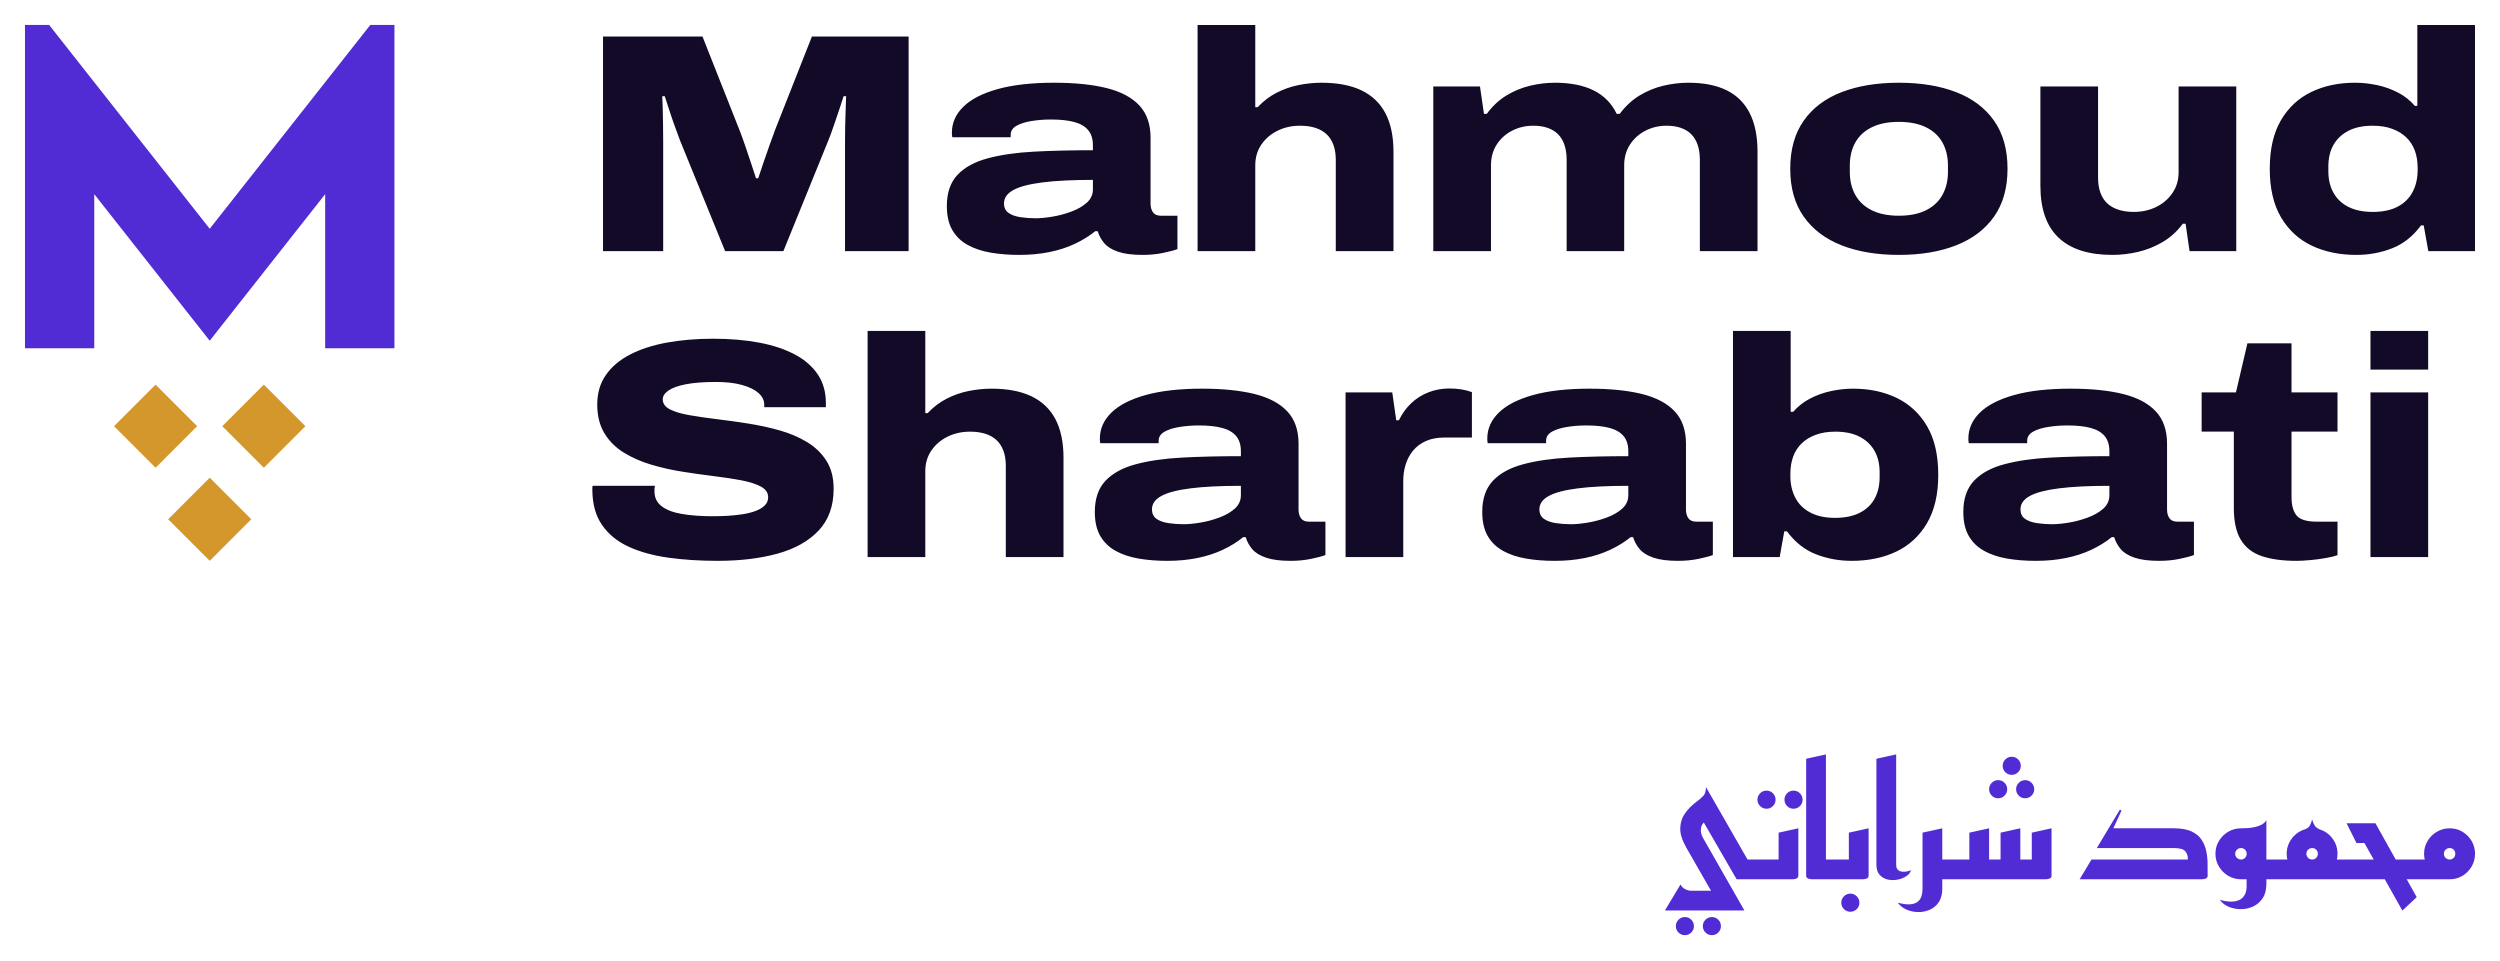
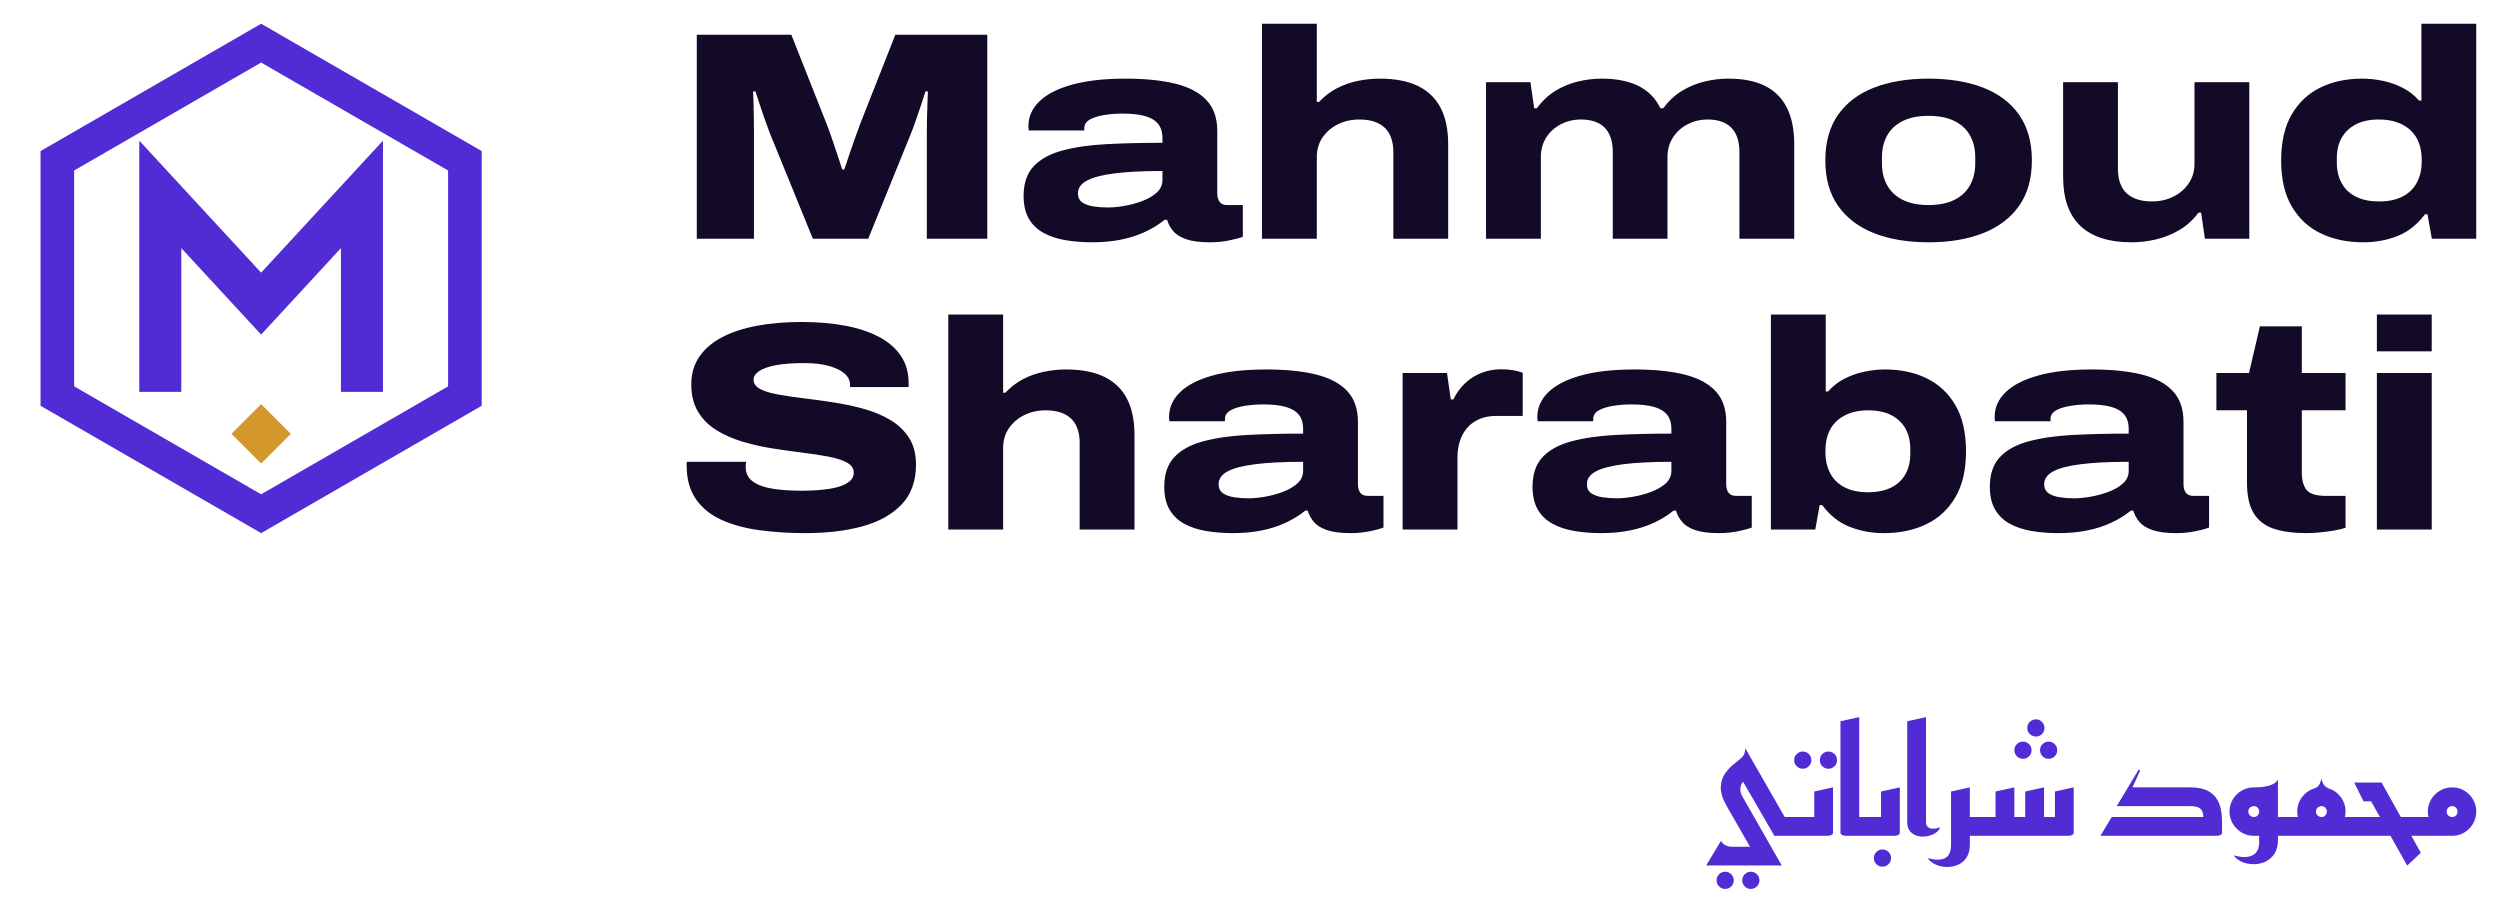
- <svg xmlns="http://www.w3.org/2000/svg" viewBox="-8.00 -80.45 800.80 307.55" role="img">
-   <g transform="translate(0.00 -61.36) scale(0.9246)">
-     <polygon points="0.00,100.00 0.00,-12.00 8.37,-12.00 64.00,58.61 119.63,-12.00 128.00,-12.00 128.00,100.00 104.00,100.00 104.00,46.62 64.00,97.39 24.00,46.62 24.00,100.00" fill="#512bd4" />
-     <polygon points="45.25,112.60 59.65,127.00 45.25,141.40 30.85,127.00" fill="#d4972c" />
-     <polygon points="82.75,112.60 97.15,127.00 82.75,141.40 68.35,127.00" fill="#d4972c" />
-     <polygon points="64.00,144.85 78.40,159.25 64.00,173.65 49.60,159.25" fill="#d4972c" />
+ <svg xmlns="http://www.w3.org/2000/svg" viewBox="-8.00 -80.45 842.44 307.55" role="img">
+   <g transform="translate(-10.62 -77.24) scale(1.4158)">
+     <polygon points="64.00,8.00 112.50,36.00 112.50,92.00 64.00,120.00 15.50,92.00 15.50,36.00" fill="none" stroke="#512bd4" stroke-width="8" stroke-linejoin="miter" />
+     <polyline points="40,86 40,44 64,70 88,44 88,86" fill="none" stroke="#512bd4" stroke-width="10" stroke-linecap="square" stroke-linejoin="miter" />
+     <rect x="59" y="96" width="10" height="10" transform="rotate(45 64 101)" fill="#d4972c" />
  </g>
-   <path transform="translate(176.71 0)" d="M8.45 0V-68.75H40.31L52.1 -38.94Q52.85 -37.07 53.81 -34.28Q54.77 -31.48 55.75 -28.55Q56.73 -25.61 57.46 -23.34H58.16Q58.84 -25.42 59.79 -28.21Q60.75 -30.99 61.76 -33.86Q62.77 -36.73 63.57 -38.85L75.36 -68.75H106.34V0H85.97V-35.48Q85.97 -37.61 86.02 -40.2Q86.07 -42.79 86.17 -45.3Q86.27 -47.82 86.32 -49.64H85.52Q84.91 -47.71 84.03 -45.09Q83.15 -42.47 82.27 -39.91Q81.38 -37.35 80.63 -35.48L66.22 0H47.57L33.11 -35.48Q32.1 -38.13 31.15 -40.82Q30.19 -43.52 29.46 -45.85Q28.72 -48.18 28.22 -49.64H27.42Q27.52 -48.22 27.57 -45.89Q27.62 -43.56 27.67 -40.87Q27.72 -38.18 27.72 -35.48V0ZM141.8 1.2Q136.88 1.2 132.64 0.48Q128.4 -0.25 125.24 -2Q122.08 -3.75 120.33 -6.77Q118.58 -9.8 118.58 -14.46Q118.58 -20.81 121.99 -24.44Q125.41 -28.06 131.7 -29.74Q138 -31.43 146.55 -31.88Q155.1 -32.33 165.37 -32.33V-33.94Q165.37 -36.96 163.85 -38.77Q162.34 -40.58 159.38 -41.37Q156.42 -42.17 151.96 -42.17Q148.76 -42.17 145.8 -41.7Q142.83 -41.24 140.93 -40.18Q139.03 -39.11 139.03 -37.26V-36.49H120.34Q120.24 -36.89 120.22 -37.21Q120.2 -37.53 120.2 -37.97Q120.2 -42.67 123.89 -46.28Q127.59 -49.89 134.89 -51.92Q142.19 -53.95 152.95 -53.95Q162.9 -53.95 169.8 -52.23Q176.69 -50.5 180.26 -46.65Q183.84 -42.81 183.84 -36.32V-15.25Q183.84 -13.51 184.62 -12.43Q185.4 -11.35 187.13 -11.35H192.45V-0.66Q191.01 -0.1 187.93 0.55Q184.85 1.2 181.32 1.2Q176.38 1.2 173.41 0.18Q170.44 -0.84 168.99 -2.57Q167.53 -4.31 166.91 -6.39H166.11Q163.26 -4.07 159.55 -2.33Q155.84 -0.59 151.4 0.3Q146.96 1.2 141.8 1.2ZM146.99 -10.53Q149.27 -10.53 152.35 -11.04Q155.43 -11.55 158.43 -12.66Q161.43 -13.76 163.4 -15.51Q165.37 -17.27 165.37 -19.8V-22.83Q155.53 -22.83 149.21 -22.02Q142.89 -21.22 139.89 -19.58Q136.89 -17.95 136.89 -15.3Q136.89 -13.26 138.36 -12.24Q139.84 -11.22 142.19 -10.88Q144.53 -10.53 146.99 -10.53ZM198.9 0V-72.45H217.38V-46.11H218.13Q220.88 -49.03 224.21 -50.74Q227.55 -52.45 231.24 -53.2Q234.93 -53.95 238.59 -53.95Q246.26 -53.95 251.37 -51.52Q256.48 -49.08 259.07 -44.17Q261.65 -39.25 261.65 -31.84V0H243.17V-29.28Q243.17 -31.97 242.41 -34.05Q241.65 -36.13 240.2 -37.47Q238.75 -38.82 236.63 -39.5Q234.5 -40.18 231.72 -40.18Q227.76 -40.18 224.5 -38.57Q221.25 -36.96 219.31 -34.11Q217.38 -31.27 217.38 -27.51V0ZM274.4 0V-52.75H289.36L290.63 -43.97H291.53Q294.22 -47.65 297.77 -49.83Q301.31 -52 305.36 -52.98Q309.41 -53.95 313.38 -53.95Q320.83 -53.95 325.79 -51.48Q330.74 -49 333.16 -43.97H334.11Q336.85 -47.65 340.42 -49.83Q343.99 -52 348.04 -52.98Q352.09 -53.95 356.1 -53.95Q363.48 -53.95 368.39 -51.52Q373.3 -49.08 375.78 -44.17Q378.26 -39.25 378.26 -31.84V0H359.79V-29.28Q359.79 -31.97 359.08 -34.05Q358.37 -36.13 357.02 -37.47Q355.67 -38.82 353.67 -39.5Q351.67 -40.18 349.14 -40.18Q345.43 -40.18 342.33 -38.57Q339.22 -36.96 337.39 -34.11Q335.55 -31.27 335.55 -27.51V0H317.12V-29.28Q317.12 -31.97 316.41 -34.05Q315.7 -36.13 314.35 -37.47Q313 -38.82 311 -39.5Q309 -40.18 306.42 -40.18Q302.71 -40.18 299.61 -38.57Q296.51 -36.96 294.69 -34.11Q292.88 -31.27 292.88 -27.51V0ZM423.54 1.2Q413 1.2 405.18 -1.87Q397.36 -4.95 393.05 -11.07Q388.74 -17.19 388.74 -26.4Q388.74 -35.65 393.05 -41.78Q397.36 -47.91 405.18 -50.93Q413 -53.95 423.54 -53.95Q434.07 -53.95 441.89 -50.93Q449.71 -47.91 454.03 -41.78Q458.34 -35.65 458.34 -26.4Q458.34 -17.19 454.03 -11.07Q449.71 -4.95 441.89 -1.87Q434.07 1.2 423.54 1.2ZM423.54 -11.35Q428.76 -11.35 432.27 -13.12Q435.77 -14.88 437.51 -18.05Q439.26 -21.22 439.26 -25.4V-27.4Q439.26 -31.62 437.51 -34.77Q435.77 -37.92 432.27 -39.66Q428.76 -41.41 423.54 -41.41Q418.32 -41.41 414.81 -39.66Q411.31 -37.92 409.56 -34.77Q407.82 -31.62 407.82 -27.4V-25.4Q407.82 -21.22 409.56 -18.05Q411.31 -14.88 414.81 -13.12Q418.32 -11.35 423.54 -11.35ZM491.93 1.2Q480.49 1.2 474.68 -4.33Q468.87 -9.85 468.87 -20.92V-52.75H487.34V-23.48Q487.34 -20.78 488.1 -18.71Q488.86 -16.63 490.31 -15.28Q491.76 -13.94 493.91 -13.26Q496.06 -12.57 498.79 -12.57Q502.76 -12.57 506.01 -14.18Q509.26 -15.79 511.2 -18.67Q513.14 -21.54 513.14 -25.24V-52.75H531.61V0H516.65L515.38 -8.78H514.48Q511.73 -5.1 508.04 -2.93Q504.34 -0.75 500.22 0.22Q496.09 1.2 491.93 1.2ZM570.05 1.2Q562.01 1.2 555.77 -1.77Q549.53 -4.75 545.93 -10.87Q542.34 -16.99 542.34 -26.35Q542.34 -35.81 545.91 -41.91Q549.48 -48.01 555.63 -50.98Q561.78 -53.95 569.63 -53.95Q573.13 -53.95 576.71 -53.19Q580.29 -52.43 583.45 -50.78Q586.6 -49.14 588.8 -46.54H589.61V-72.45H608.08V0H593.13L591.65 -8.25H590.8Q586.88 -2.99 581.5 -0.9Q576.12 1.2 570.05 1.2ZM575.39 -12.57Q580.16 -12.57 583.34 -14.27Q586.53 -15.96 588.12 -19Q589.71 -22.04 589.71 -26.01V-26.7Q589.71 -29.74 588.81 -32.2Q587.9 -34.67 586.08 -36.43Q584.26 -38.19 581.57 -39.18Q578.88 -40.18 575.3 -40.18Q570.63 -40.18 567.47 -38.52Q564.31 -36.85 562.71 -33.96Q561.11 -31.08 561.11 -27.21V-25.55Q561.11 -21.68 562.73 -18.74Q564.35 -15.8 567.51 -14.19Q570.67 -12.57 575.39 -12.57ZM45.16 99.2Q36.76 99.2 29.47 98.2Q22.18 97.19 16.7 94.69Q11.22 92.18 8.13 87.7Q5.03 83.22 5.03 76.32Q5.03 76.12 5.03 75.79Q5.03 75.47 5.13 75.16H25.08Q24.98 75.56 24.95 76Q24.93 76.44 24.93 76.92Q24.93 79.97 27.25 81.73Q29.57 83.49 33.81 84.2Q38.05 84.91 43.66 84.91Q46.02 84.91 48.48 84.77Q50.94 84.62 53.23 84.26Q55.52 83.9 57.35 83.21Q59.17 82.53 60.26 81.45Q61.35 80.37 61.35 78.85Q61.35 76.68 59.05 75.43Q56.75 74.18 52.84 73.42Q48.92 72.67 44.05 72.08Q39.19 71.48 33.98 70.66Q28.76 69.84 23.9 68.39Q19.03 66.94 15.11 64.53Q11.2 62.12 8.9 58.34Q6.6 54.55 6.6 49.09Q6.6 43.63 9.37 39.66Q12.13 35.69 17.12 33.11Q22.11 30.54 28.9 29.29Q35.7 28.05 43.71 28.05Q51.87 28.05 58.52 29.31Q65.16 30.57 69.93 33.12Q74.7 35.67 77.27 39.53Q79.83 43.4 79.83 48.61V49.99H60.09V49.18Q60.09 47.09 58.29 45.47Q56.48 43.85 53.04 42.88Q49.59 41.9 44.66 41.9Q38.77 41.9 34.97 42.64Q31.18 43.38 29.38 44.66Q27.58 45.93 27.58 47.45Q27.58 49.48 29.87 50.67Q32.17 51.85 36.09 52.53Q40 53.22 44.87 53.81Q49.73 54.4 54.95 55.22Q60.16 56.04 65.02 57.41Q69.89 58.79 73.81 61.16Q77.73 63.54 80.02 67.17Q82.32 70.8 82.32 76.11Q82.32 84.38 77.53 89.48Q72.74 94.57 64.35 96.89Q55.96 99.2 45.16 99.2ZM93.2 98V25.55H111.68V51.89H112.43Q115.18 48.97 118.51 47.26Q121.85 45.55 125.54 44.8Q129.23 44.05 132.89 44.05Q140.56 44.05 145.67 46.48Q150.78 48.92 153.37 53.83Q155.95 58.75 155.95 66.16V98H137.47V68.72Q137.47 66.03 136.71 63.95Q135.95 61.87 134.5 60.53Q133.05 59.18 130.93 58.5Q128.8 57.82 126.02 57.82Q122.06 57.82 118.8 59.43Q115.55 61.04 113.61 63.89Q111.68 66.73 111.68 70.49V98ZM189.2 99.2Q184.28 99.2 180.04 98.48Q175.8 97.75 172.64 96Q169.48 94.25 167.73 91.23Q165.98 88.2 165.98 83.54Q165.98 77.19 169.39 73.56Q172.81 69.94 179.1 68.26Q185.4 66.57 193.95 66.12Q202.5 65.67 212.77 65.67V64.06Q212.77 61.04 211.25 59.23Q209.74 57.42 206.78 56.63Q203.82 55.83 199.36 55.83Q196.16 55.83 193.2 56.3Q190.23 56.76 188.33 57.82Q186.43 58.89 186.43 60.74V61.51H167.74Q167.64 61.11 167.62 60.79Q167.6 60.47 167.6 60.03Q167.6 55.33 171.29 51.72Q174.99 48.11 182.29 46.08Q189.59 44.05 200.35 44.05Q210.3 44.05 217.2 45.77Q224.09 47.5 227.66 51.35Q231.24 55.19 231.24 61.68V82.75Q231.24 84.49 232.02 85.57Q232.8 86.65 234.53 86.65H239.85V97.34Q238.41 97.9 235.33 98.55Q232.25 99.2 228.72 99.2Q223.78 99.2 220.81 98.18Q217.84 97.16 216.39 95.43Q214.93 93.69 214.31 91.61H213.51Q210.66 93.93 206.95 95.67Q203.24 97.41 198.8 98.3Q194.36 99.2 189.2 99.2ZM194.39 87.47Q196.67 87.47 199.75 86.96Q202.83 86.45 205.83 85.34Q208.83 84.24 210.8 82.49Q212.77 80.73 212.77 78.2V75.17Q202.93 75.17 196.61 75.98Q190.29 76.78 187.29 78.42Q184.29 80.05 184.29 82.7Q184.29 84.74 185.76 85.76Q187.24 86.78 189.59 87.12Q191.93 87.47 194.39 87.47ZM246.3 98V45.25H261.26L262.53 54.17H263.39Q264.92 50.98 267.35 48.69Q269.77 46.4 272.9 45.2Q276.02 43.99 279.53 43.99Q281.55 43.99 283.35 44.27Q285.16 44.55 286.77 45.15V59.7H278.03Q274.51 59.7 272.01 60.83Q269.5 61.97 267.91 63.91Q266.32 65.86 265.55 68.34Q264.78 70.82 264.78 73.61V98ZM313.3 99.2Q308.38 99.2 304.14 98.48Q299.9 97.75 296.74 96Q293.58 94.25 291.83 91.23Q290.08 88.2 290.08 83.54Q290.08 77.19 293.49 73.56Q296.91 69.94 303.2 68.26Q309.5 66.57 318.05 66.12Q326.6 65.67 336.87 65.67V64.06Q336.87 61.04 335.35 59.23Q333.84 57.42 330.88 56.63Q327.92 55.83 323.46 55.83Q320.26 55.83 317.3 56.3Q314.33 56.76 312.43 57.82Q310.53 58.89 310.53 60.74V61.51H291.84Q291.74 61.11 291.72 60.79Q291.7 60.47 291.7 60.03Q291.7 55.33 295.39 51.72Q299.09 48.11 306.39 46.08Q313.69 44.05 324.45 44.05Q334.4 44.05 341.3 45.77Q348.19 47.5 351.76 51.35Q355.34 55.19 355.34 61.68V82.75Q355.34 84.49 356.12 85.57Q356.9 86.65 358.63 86.65H363.95V97.34Q362.51 97.9 359.43 98.55Q356.35 99.2 352.82 99.2Q347.88 99.2 344.91 98.18Q341.94 97.16 340.49 95.43Q339.03 93.69 338.41 91.61H337.61Q334.76 93.93 331.05 95.67Q327.34 97.41 322.9 98.3Q318.46 99.2 313.3 99.2ZM318.49 87.47Q320.77 87.47 323.85 86.96Q326.93 86.45 329.93 85.34Q332.93 84.24 334.9 82.49Q336.87 80.73 336.87 78.2V75.17Q327.03 75.17 320.71 75.98Q314.39 76.78 311.39 78.42Q308.39 80.05 308.39 82.7Q308.39 84.74 309.86 85.76Q311.34 86.78 313.69 87.12Q316.03 87.47 318.49 87.47ZM408.44 99.2Q402.37 99.2 396.99 97.1Q391.6 95.01 387.69 89.75H386.83L385.36 98H370.4V25.55H388.88V51.46H389.68Q391.94 48.86 395.09 47.22Q398.25 45.57 401.83 44.81Q405.41 44.05 408.85 44.05Q416.71 44.05 422.86 47.02Q429 49.99 432.58 56.09Q436.15 62.19 436.15 71.65Q436.15 81.01 432.55 87.13Q428.96 93.25 422.72 96.23Q416.48 99.2 408.44 99.2ZM403.09 85.43Q407.81 85.43 411 83.81Q414.18 82.2 415.78 79.26Q417.37 76.32 417.37 72.45V70.79Q417.37 66.92 415.78 64.04Q414.18 61.15 411.04 59.48Q407.9 57.82 403.18 57.82Q399.61 57.82 396.92 58.82Q394.23 59.81 392.41 61.57Q390.59 63.33 389.68 65.8Q388.78 68.26 388.78 71.3V71.99Q388.78 75.96 390.37 79Q391.96 82.04 395.17 83.73Q398.37 85.43 403.09 85.43ZM467.4 99.2Q462.48 99.2 458.24 98.48Q454 97.75 450.84 96Q447.68 94.25 445.93 91.23Q444.18 88.2 444.18 83.54Q444.18 77.19 447.59 73.56Q451.01 69.94 457.3 68.26Q463.6 66.57 472.15 66.12Q480.7 65.67 490.97 65.67V64.06Q490.97 61.04 489.45 59.23Q487.94 57.42 484.98 56.63Q482.02 55.83 477.56 55.83Q474.36 55.83 471.4 56.3Q468.43 56.76 466.53 57.82Q464.63 58.89 464.63 60.74V61.51H445.94Q445.84 61.11 445.82 60.79Q445.8 60.47 445.8 60.03Q445.8 55.33 449.49 51.72Q453.19 48.11 460.49 46.08Q467.79 44.05 478.55 44.05Q488.5 44.05 495.4 45.77Q502.29 47.5 505.86 51.35Q509.44 55.19 509.44 61.68V82.75Q509.44 84.49 510.22 85.57Q511 86.65 512.73 86.65H518.05V97.34Q516.61 97.9 513.53 98.55Q510.45 99.2 506.92 99.2Q501.98 99.2 499.01 98.18Q496.04 97.16 494.59 95.43Q493.13 93.69 492.51 91.61H491.71Q488.86 93.93 485.15 95.67Q481.44 97.41 477 98.3Q472.56 99.2 467.4 99.2ZM472.59 87.47Q474.87 87.47 477.95 86.96Q481.03 86.45 484.03 85.34Q487.03 84.24 489 82.49Q490.97 80.73 490.97 78.2V75.17Q481.13 75.17 474.81 75.98Q468.49 76.78 465.49 78.42Q462.49 80.05 462.49 82.7Q462.49 84.74 463.96 85.76Q465.44 86.78 467.79 87.12Q470.13 87.47 472.59 87.47ZM550.88 99.2Q544.32 99.2 539.85 97.71Q535.38 96.22 533.11 92.52Q530.83 88.83 530.83 82.22V57.79H520.52V45.25H531.51L535.18 29.52H549.31V45.25H564.04V57.79H549.31V78.83Q549.31 82.63 550.9 84.64Q552.5 86.65 557.47 86.65H564.04V97.39Q562.64 97.89 560.19 98.32Q557.75 98.75 555.22 98.97Q552.69 99.2 550.88 99.2ZM574.6 37.95V25.55H593.08V37.95ZM574.6 98V45.25H593.08V98Z" fill="#120a26" />
-   <path transform="translate(524.05 201.20)" d="M16.3 17.9Q15.1 17.9 14.25 17.05Q13.4 16.2 13.4 15Q13.4 13.8 14.25 12.95Q15.1 12.1 16.3 12.1Q17.5 12.1 18.35 12.95Q19.2 13.8 19.2 15Q19.2 16.2 18.35 17.05Q17.5 17.9 16.3 17.9ZM7.65 17.9Q6.45 17.9 5.6 17.05Q4.75 16.2 4.75 15Q4.75 13.8 5.6 12.95Q6.45 12.1 7.65 12.1Q8.85 12.1 9.7 12.95Q10.55 13.8 10.55 15Q10.55 16.2 9.7 17.05Q8.85 17.9 7.65 17.9ZM19.65 10 8.1 -10.15Q6.08 -13.7 6.17 -16.4Q6.25 -19.1 7.7 -21.12Q9.15 -23.15 11.15 -24.65Q12.7 -25.8 13.55 -26.7Q14.4 -27.6 14.4 -29.55L31.35 0H24.23L13.72 -18.17Q12.9 -17.47 12.78 -16.07Q12.65 -14.68 13.45 -13.27L26.72 10ZM26.87 0V-6.33H35V0ZM1.25 10 6.25 1.67Q6.75 2.67 7.75 3.17Q8.75 3.67 9.65 3.67H18.27L21.27 10ZM42.45 -22.6Q41.25 -22.6 40.4 -23.45Q39.55 -24.3 39.55 -25.5Q39.55 -26.7 40.4 -27.55Q41.25 -28.4 42.45 -28.4Q43.65 -28.4 44.5 -27.55Q45.35 -26.7 45.35 -25.5Q45.35 -24.3 44.5 -23.45Q43.65 -22.6 42.45 -22.6ZM33.8 -22.6Q32.6 -22.6 31.75 -23.45Q30.9 -24.3 30.9 -25.5Q30.9 -26.7 31.75 -27.55Q32.6 -28.4 33.8 -28.4Q35 -28.4 35.85 -27.55Q36.7 -26.7 36.7 -25.5Q36.7 -24.3 35.85 -23.45Q35 -22.6 33.8 -22.6ZM33 0V-6.33H37.67V-14.93L44 -16.33V-1.15Q44 -0.55 43.5 -0.3Q43 -0.05 42.5 -0.03Q42 0 42 0ZM48.5 0Q48.5 0 48 -0.03Q47.5 -0.05 47 -0.3Q46.5 -0.55 46.5 -1.15V-38.6L52.83 -40V-6.33H57.5V0ZM60.65 10.4Q59.45 10.4 58.6 9.55Q57.75 8.7 57.75 7.5Q57.75 6.3 58.6 5.45Q59.45 4.6 60.65 4.6Q61.85 4.6 62.7 5.45Q63.55 6.3 63.55 7.5Q63.55 8.7 62.7 9.55Q61.85 10.4 60.65 10.4ZM55.5 0V-6.33H60.17V-14.93L66.5 -16.33V-1.15Q66.5 -0.55 66 -0.3Q65.5 -0.05 65 -0.03Q64.5 0 64.5 0ZM80.08 -2.9Q79.78 -1.8 78.58 -0.99Q77.37 -0.18 75.74 0.12Q74.12 0.42 72.59 0.07Q71.07 -0.28 70.03 -1.43Q69 -2.57 69 -4.67V-38.6L75.33 -40V-4.67Q75.33 -3.53 75.88 -3.03Q76.43 -2.52 77.23 -2.43Q78.03 -2.33 78.83 -2.52Q79.63 -2.7 80.08 -2.9ZM88.8 0V-6.33H96.1V0ZM75.85 7.5Q78.27 8.15 79.83 8.02Q81.38 7.88 82.25 7.18Q83.12 6.48 83.44 5.42Q83.77 4.35 83.77 3.17V-14.93L90.1 -16.33V3Q90.1 5.65 88.98 7.33Q87.85 9 86.05 9.78Q84.25 10.55 82.28 10.5Q80.3 10.45 78.58 9.68Q76.85 8.9 75.85 7.5ZM112.35 -33.45Q111.15 -33.45 110.3 -34.3Q109.45 -35.15 109.45 -36.35Q109.45 -37.55 110.3 -38.4Q111.15 -39.25 112.35 -39.25Q113.55 -39.25 114.4 -38.4Q115.25 -37.55 115.25 -36.35Q115.25 -35.15 114.4 -34.3Q113.55 -33.45 112.35 -33.45ZM116.65 -25.95Q115.45 -25.95 114.6 -26.8Q113.75 -27.65 113.75 -28.85Q113.75 -30.05 114.6 -30.9Q115.45 -31.75 116.65 -31.75Q117.85 -31.75 118.7 -30.9Q119.55 -30.05 119.55 -28.85Q119.55 -27.65 118.7 -26.8Q117.85 -25.95 116.65 -25.95ZM108 -25.95Q106.8 -25.95 105.95 -26.8Q105.1 -27.65 105.1 -28.85Q105.1 -30.05 105.95 -30.9Q106.8 -31.75 108 -31.75Q109.2 -31.75 110.05 -30.9Q110.9 -30.05 110.9 -28.85Q110.9 -27.65 110.05 -26.8Q109.2 -25.95 108 -25.95ZM94.1 0V-6.33H98.77V-14.93L105.1 -16.33V-6.33H108.77V-14.93L115.1 -16.33V-6.33H118.77V-14.93L125.1 -16.33V-1.15Q125.1 -0.55 124.6 -0.3Q124.1 -0.05 123.6 -0.03Q123.1 0 123.1 0ZM134.1 0 137.9 -6.33H168.77Q168.82 -7.93 167.94 -8.97Q167.07 -10 164.27 -10H139.6L147 -22.33L147.5 -21.98L144.9 -16.33H164.27Q167.77 -16.33 169.89 -15.35Q172.02 -14.37 173.12 -12.72Q174.23 -11.07 174.65 -9.07Q175.07 -7.07 175.08 -5.01Q175.1 -2.95 175.1 -1.15Q175.1 -0.55 174.6 -0.3Q174.1 -0.05 173.6 -0.03Q173.1 0 173.1 0ZM185.67 0 187.5 -6.33H197.35V0ZM179 6.6Q181.85 7.35 183.58 7.1Q185.3 6.85 186.17 6.02Q187.03 5.18 187.31 4.22Q187.58 3.25 187.58 2.6V-6.4L193.92 -8.17V1.43Q193.92 4.29 192.71 6.09Q191.5 7.9 189.62 8.74Q187.73 9.58 185.66 9.57Q183.58 9.55 181.79 8.78Q180 8 179 6.6ZM193.92 -8.17 185.8 -16.33Q186.45 -16.33 187.6 -16.38Q188.75 -16.43 190.01 -16.68Q191.27 -16.92 192.34 -17.47Q193.42 -18.02 193.92 -18.97ZM185.81 0Q183.57 0 181.71 -1.1Q179.85 -2.2 178.73 -4.07Q177.6 -5.94 177.6 -8.16Q177.6 -10.43 178.73 -12.29Q179.85 -14.15 181.72 -15.24Q183.58 -16.33 185.82 -16.33Q188.05 -16.33 189.88 -15.23Q191.72 -14.13 192.82 -12.29Q193.92 -10.44 193.92 -8.17Q193.92 -5.92 192.82 -4.06Q191.72 -2.2 189.88 -1.1Q188.05 0 185.81 0ZM185.8 -6.33Q186.58 -6.33 187.09 -6.87Q187.6 -7.4 187.6 -8.17Q187.6 -8.94 187.09 -9.47Q186.58 -10 185.8 -10Q185.02 -10 184.47 -9.47Q183.93 -8.94 183.93 -8.17Q183.93 -7.4 184.47 -6.87Q185.02 -6.33 185.8 -6.33ZM195.35 0V-6.33H205.35L208.6 0ZM208.6 0 211.85 -6.33H221.85V0ZM208.61 0Q206.37 0 204.51 -1.1Q202.65 -2.2 201.53 -4.06Q200.42 -5.92 200.42 -8.17Q200.42 -10.88 202.07 -13.06Q203.72 -15.23 206.25 -16Q207 -16.22 207.54 -16.81Q208.08 -17.4 208.57 -19.13Q209.13 -17.37 209.71 -16.81Q210.28 -16.25 211.05 -15.95Q213.52 -15.19 215.11 -13.03Q216.7 -10.88 216.7 -8.15Q216.7 -5.92 215.6 -4.06Q214.5 -2.2 212.68 -1.1Q210.85 0 208.61 0ZM208.6 -6.33Q209.38 -6.33 209.89 -6.87Q210.4 -7.4 210.4 -8.17Q210.4 -8.94 209.89 -9.47Q209.38 -10 208.6 -10Q207.82 -10 207.27 -9.47Q206.73 -8.94 206.73 -8.17Q206.73 -7.4 207.27 -6.87Q207.82 -6.33 208.6 -6.33ZM219.85 0V-6.33H242.08V0ZM237.48 10.03 225.32 -11.62H222.77L219.6 -17.95H228.85L242.07 5.72ZM240.1 0V-6.33H250.1L252.75 0ZM252.64 0Q250.4 0 248.54 -1.1Q246.68 -2.2 245.56 -4.07Q244.43 -5.94 244.43 -8.16Q244.43 -10.43 245.56 -12.29Q246.68 -14.15 248.55 -15.24Q250.42 -16.33 252.65 -16.33Q254.88 -16.33 256.72 -15.23Q258.55 -14.13 259.65 -12.29Q260.75 -10.44 260.75 -8.17Q260.75 -5.92 259.65 -4.06Q258.55 -2.2 256.72 -1.1Q254.88 0 252.64 0ZM252.63 -6.33Q253.42 -6.33 253.93 -6.87Q254.43 -7.4 254.43 -8.17Q254.43 -8.94 253.93 -9.47Q253.42 -10 252.63 -10Q251.85 -10 251.31 -9.47Q250.77 -8.94 250.77 -8.17Q250.77 -7.4 251.31 -6.87Q251.85 -6.33 252.63 -6.33Z" fill="#512bd4" />
+   <path transform="translate(218.35 0)" d="M8.45 0V-68.75H40.31L52.1 -38.94Q52.85 -37.07 53.81 -34.28Q54.77 -31.48 55.75 -28.55Q56.73 -25.61 57.46 -23.34H58.16Q58.84 -25.42 59.79 -28.21Q60.75 -30.99 61.76 -33.86Q62.77 -36.73 63.57 -38.85L75.36 -68.75H106.34V0H85.97V-35.48Q85.97 -37.61 86.02 -40.2Q86.07 -42.79 86.17 -45.3Q86.27 -47.82 86.32 -49.64H85.52Q84.91 -47.71 84.03 -45.09Q83.15 -42.47 82.27 -39.91Q81.38 -37.35 80.63 -35.48L66.22 0H47.57L33.11 -35.48Q32.1 -38.13 31.15 -40.82Q30.19 -43.52 29.46 -45.85Q28.72 -48.18 28.22 -49.64H27.42Q27.52 -48.22 27.57 -45.89Q27.62 -43.56 27.67 -40.87Q27.72 -38.18 27.72 -35.48V0ZM141.8 1.2Q136.88 1.2 132.64 0.48Q128.4 -0.25 125.24 -2Q122.08 -3.75 120.33 -6.77Q118.58 -9.8 118.58 -14.46Q118.58 -20.81 121.99 -24.44Q125.41 -28.06 131.7 -29.74Q138 -31.43 146.55 -31.88Q155.1 -32.33 165.37 -32.33V-33.94Q165.37 -36.96 163.85 -38.77Q162.34 -40.58 159.38 -41.37Q156.42 -42.17 151.96 -42.17Q148.76 -42.17 145.8 -41.7Q142.83 -41.24 140.93 -40.18Q139.03 -39.11 139.03 -37.26V-36.49H120.34Q120.24 -36.89 120.22 -37.21Q120.2 -37.53 120.2 -37.97Q120.2 -42.67 123.89 -46.28Q127.59 -49.89 134.89 -51.92Q142.19 -53.95 152.95 -53.95Q162.9 -53.95 169.8 -52.23Q176.69 -50.5 180.26 -46.65Q183.84 -42.81 183.84 -36.32V-15.25Q183.84 -13.51 184.62 -12.43Q185.4 -11.35 187.13 -11.35H192.45V-0.66Q191.01 -0.1 187.93 0.55Q184.85 1.2 181.32 1.2Q176.38 1.2 173.41 0.18Q170.44 -0.84 168.99 -2.57Q167.53 -4.31 166.91 -6.39H166.11Q163.26 -4.07 159.55 -2.33Q155.84 -0.59 151.4 0.3Q146.96 1.2 141.8 1.2ZM146.99 -10.53Q149.27 -10.53 152.35 -11.04Q155.43 -11.55 158.43 -12.66Q161.43 -13.76 163.4 -15.51Q165.37 -17.27 165.37 -19.8V-22.83Q155.53 -22.83 149.21 -22.02Q142.89 -21.22 139.89 -19.58Q136.89 -17.95 136.89 -15.3Q136.89 -13.26 138.36 -12.24Q139.84 -11.22 142.19 -10.88Q144.53 -10.53 146.99 -10.53ZM198.9 0V-72.45H217.38V-46.11H218.13Q220.88 -49.03 224.21 -50.74Q227.55 -52.45 231.24 -53.2Q234.93 -53.95 238.59 -53.95Q246.26 -53.95 251.37 -51.52Q256.48 -49.08 259.07 -44.17Q261.65 -39.25 261.65 -31.84V0H243.17V-29.28Q243.17 -31.97 242.41 -34.05Q241.65 -36.13 240.2 -37.47Q238.75 -38.82 236.63 -39.5Q234.5 -40.18 231.72 -40.18Q227.76 -40.18 224.5 -38.57Q221.25 -36.96 219.31 -34.11Q217.38 -31.27 217.38 -27.51V0ZM274.4 0V-52.75H289.36L290.63 -43.97H291.53Q294.22 -47.65 297.77 -49.83Q301.31 -52 305.36 -52.98Q309.41 -53.95 313.38 -53.95Q320.83 -53.95 325.79 -51.48Q330.74 -49 333.16 -43.97H334.11Q336.85 -47.65 340.42 -49.83Q343.99 -52 348.04 -52.98Q352.09 -53.95 356.1 -53.95Q363.48 -53.95 368.39 -51.52Q373.3 -49.08 375.78 -44.17Q378.26 -39.25 378.26 -31.84V0H359.79V-29.28Q359.79 -31.97 359.08 -34.05Q358.37 -36.13 357.02 -37.47Q355.67 -38.82 353.67 -39.5Q351.67 -40.18 349.14 -40.18Q345.43 -40.18 342.33 -38.57Q339.22 -36.96 337.39 -34.11Q335.55 -31.27 335.55 -27.51V0H317.12V-29.28Q317.12 -31.97 316.41 -34.05Q315.7 -36.13 314.35 -37.47Q313 -38.82 311 -39.5Q309 -40.18 306.42 -40.18Q302.71 -40.18 299.61 -38.57Q296.51 -36.96 294.69 -34.11Q292.88 -31.27 292.88 -27.51V0ZM423.54 1.2Q413 1.2 405.18 -1.87Q397.36 -4.95 393.05 -11.07Q388.74 -17.19 388.74 -26.4Q388.74 -35.65 393.05 -41.78Q397.36 -47.91 405.18 -50.93Q413 -53.95 423.54 -53.95Q434.07 -53.95 441.89 -50.93Q449.71 -47.91 454.03 -41.78Q458.34 -35.65 458.34 -26.4Q458.34 -17.19 454.03 -11.07Q449.71 -4.95 441.89 -1.87Q434.07 1.2 423.54 1.2ZM423.54 -11.35Q428.76 -11.35 432.27 -13.12Q435.77 -14.88 437.51 -18.05Q439.26 -21.22 439.26 -25.4V-27.4Q439.26 -31.62 437.51 -34.77Q435.77 -37.92 432.27 -39.66Q428.76 -41.41 423.54 -41.41Q418.32 -41.41 414.81 -39.66Q411.31 -37.92 409.56 -34.77Q407.82 -31.62 407.82 -27.4V-25.4Q407.82 -21.22 409.56 -18.05Q411.31 -14.88 414.81 -13.12Q418.32 -11.35 423.54 -11.35ZM491.93 1.2Q480.49 1.2 474.68 -4.33Q468.87 -9.85 468.87 -20.92V-52.75H487.34V-23.48Q487.34 -20.78 488.1 -18.71Q488.86 -16.63 490.31 -15.28Q491.76 -13.94 493.91 -13.26Q496.06 -12.57 498.79 -12.57Q502.76 -12.57 506.01 -14.18Q509.26 -15.79 511.2 -18.67Q513.14 -21.54 513.14 -25.24V-52.75H531.61V0H516.65L515.38 -8.78H514.48Q511.73 -5.1 508.04 -2.93Q504.34 -0.75 500.22 0.22Q496.09 1.2 491.93 1.2ZM570.05 1.2Q562.01 1.2 555.77 -1.77Q549.53 -4.75 545.93 -10.87Q542.34 -16.99 542.34 -26.35Q542.34 -35.81 545.91 -41.91Q549.48 -48.01 555.63 -50.98Q561.78 -53.95 569.63 -53.95Q573.13 -53.95 576.71 -53.19Q580.29 -52.43 583.45 -50.78Q586.6 -49.14 588.8 -46.54H589.61V-72.45H608.08V0H593.13L591.65 -8.25H590.8Q586.88 -2.99 581.5 -0.9Q576.12 1.2 570.05 1.2ZM575.39 -12.57Q580.16 -12.57 583.34 -14.27Q586.53 -15.96 588.12 -19Q589.71 -22.04 589.71 -26.01V-26.7Q589.71 -29.74 588.81 -32.2Q587.9 -34.67 586.08 -36.43Q584.26 -38.19 581.57 -39.18Q578.88 -40.18 575.3 -40.18Q570.63 -40.18 567.47 -38.52Q564.31 -36.85 562.71 -33.96Q561.11 -31.08 561.11 -27.21V-25.55Q561.11 -21.68 562.73 -18.74Q564.35 -15.8 567.51 -14.19Q570.67 -12.57 575.39 -12.57ZM45.16 99.2Q36.76 99.2 29.47 98.2Q22.18 97.19 16.7 94.69Q11.22 92.18 8.13 87.7Q5.03 83.22 5.03 76.32Q5.03 76.12 5.03 75.79Q5.03 75.47 5.13 75.16H25.08Q24.98 75.56 24.95 76Q24.93 76.44 24.93 76.92Q24.93 79.97 27.25 81.73Q29.57 83.49 33.81 84.2Q38.05 84.91 43.66 84.91Q46.02 84.91 48.48 84.77Q50.94 84.62 53.23 84.26Q55.52 83.9 57.35 83.21Q59.17 82.53 60.26 81.45Q61.35 80.37 61.35 78.85Q61.35 76.68 59.05 75.43Q56.75 74.18 52.84 73.42Q48.92 72.67 44.05 72.08Q39.19 71.48 33.98 70.66Q28.76 69.84 23.9 68.39Q19.03 66.94 15.11 64.53Q11.2 62.12 8.9 58.34Q6.6 54.55 6.6 49.09Q6.6 43.63 9.37 39.66Q12.13 35.69 17.12 33.11Q22.11 30.54 28.9 29.29Q35.7 28.05 43.71 28.05Q51.87 28.05 58.52 29.31Q65.16 30.57 69.93 33.12Q74.7 35.67 77.27 39.53Q79.83 43.4 79.83 48.61V49.99H60.09V49.18Q60.09 47.09 58.29 45.47Q56.48 43.85 53.04 42.88Q49.59 41.9 44.66 41.9Q38.77 41.9 34.97 42.64Q31.18 43.38 29.38 44.66Q27.58 45.93 27.58 47.45Q27.58 49.48 29.87 50.67Q32.17 51.85 36.09 52.53Q40 53.22 44.87 53.81Q49.73 54.4 54.95 55.22Q60.16 56.04 65.02 57.41Q69.89 58.79 73.81 61.16Q77.73 63.54 80.02 67.17Q82.32 70.8 82.32 76.11Q82.32 84.38 77.53 89.48Q72.74 94.57 64.35 96.89Q55.96 99.2 45.16 99.2ZM93.2 98V25.55H111.68V51.89H112.43Q115.18 48.97 118.51 47.26Q121.85 45.55 125.54 44.8Q129.23 44.05 132.89 44.05Q140.56 44.05 145.67 46.48Q150.78 48.92 153.37 53.83Q155.95 58.75 155.95 66.16V98H137.47V68.72Q137.47 66.03 136.71 63.95Q135.95 61.87 134.5 60.53Q133.05 59.18 130.93 58.5Q128.8 57.82 126.02 57.82Q122.06 57.82 118.8 59.43Q115.55 61.04 113.61 63.89Q111.68 66.73 111.68 70.49V98ZM189.2 99.2Q184.28 99.2 180.04 98.48Q175.8 97.75 172.64 96Q169.48 94.25 167.73 91.23Q165.98 88.2 165.98 83.54Q165.98 77.19 169.39 73.56Q172.81 69.94 179.1 68.26Q185.4 66.57 193.95 66.12Q202.5 65.67 212.77 65.67V64.06Q212.77 61.04 211.25 59.23Q209.74 57.42 206.78 56.63Q203.82 55.83 199.36 55.83Q196.16 55.83 193.2 56.3Q190.23 56.76 188.33 57.82Q186.43 58.89 186.43 60.74V61.51H167.74Q167.64 61.11 167.62 60.79Q167.6 60.47 167.6 60.03Q167.6 55.33 171.29 51.72Q174.99 48.11 182.29 46.08Q189.59 44.05 200.35 44.05Q210.3 44.05 217.2 45.77Q224.09 47.5 227.66 51.35Q231.24 55.19 231.24 61.68V82.75Q231.24 84.49 232.02 85.57Q232.8 86.65 234.53 86.65H239.85V97.34Q238.41 97.9 235.33 98.55Q232.25 99.2 228.72 99.2Q223.78 99.2 220.81 98.18Q217.84 97.16 216.39 95.43Q214.93 93.69 214.31 91.61H213.51Q210.66 93.93 206.95 95.67Q203.24 97.41 198.8 98.3Q194.36 99.2 189.2 99.2ZM194.39 87.47Q196.67 87.47 199.75 86.96Q202.83 86.45 205.83 85.34Q208.83 84.24 210.8 82.49Q212.77 80.73 212.77 78.2V75.17Q202.93 75.17 196.61 75.98Q190.29 76.78 187.29 78.42Q184.29 80.05 184.29 82.7Q184.29 84.74 185.76 85.76Q187.24 86.78 189.59 87.12Q191.93 87.47 194.39 87.47ZM246.3 98V45.25H261.26L262.53 54.17H263.39Q264.92 50.98 267.35 48.69Q269.77 46.4 272.9 45.2Q276.02 43.99 279.53 43.99Q281.55 43.99 283.35 44.27Q285.16 44.55 286.77 45.15V59.7H278.03Q274.51 59.7 272.01 60.83Q269.5 61.97 267.91 63.91Q266.32 65.86 265.55 68.34Q264.78 70.82 264.78 73.61V98ZM313.3 99.2Q308.38 99.2 304.14 98.48Q299.9 97.75 296.74 96Q293.58 94.25 291.83 91.23Q290.08 88.2 290.08 83.54Q290.08 77.19 293.49 73.56Q296.91 69.94 303.2 68.26Q309.5 66.57 318.05 66.12Q326.6 65.67 336.87 65.67V64.06Q336.87 61.04 335.35 59.23Q333.84 57.42 330.88 56.63Q327.92 55.83 323.46 55.83Q320.26 55.83 317.3 56.3Q314.33 56.76 312.43 57.82Q310.53 58.89 310.53 60.74V61.51H291.84Q291.74 61.11 291.72 60.79Q291.7 60.47 291.7 60.03Q291.7 55.33 295.39 51.72Q299.09 48.11 306.39 46.08Q313.69 44.05 324.45 44.05Q334.4 44.05 341.3 45.77Q348.19 47.5 351.76 51.35Q355.34 55.19 355.34 61.68V82.75Q355.34 84.49 356.12 85.57Q356.9 86.65 358.63 86.65H363.95V97.34Q362.51 97.9 359.43 98.55Q356.35 99.2 352.82 99.2Q347.88 99.2 344.91 98.18Q341.94 97.16 340.49 95.43Q339.03 93.69 338.41 91.61H337.61Q334.76 93.93 331.05 95.67Q327.34 97.41 322.9 98.3Q318.46 99.2 313.3 99.2ZM318.49 87.47Q320.77 87.47 323.85 86.96Q326.93 86.45 329.93 85.34Q332.93 84.24 334.9 82.49Q336.87 80.73 336.87 78.2V75.17Q327.03 75.17 320.71 75.98Q314.39 76.78 311.39 78.42Q308.39 80.05 308.39 82.7Q308.39 84.74 309.86 85.76Q311.34 86.78 313.69 87.12Q316.03 87.47 318.49 87.47ZM408.44 99.2Q402.37 99.2 396.99 97.1Q391.6 95.01 387.69 89.75H386.83L385.36 98H370.4V25.55H388.88V51.46H389.68Q391.94 48.86 395.09 47.22Q398.25 45.57 401.83 44.81Q405.41 44.05 408.85 44.05Q416.71 44.05 422.86 47.02Q429 49.99 432.58 56.09Q436.15 62.19 436.15 71.65Q436.15 81.01 432.55 87.13Q428.96 93.25 422.72 96.23Q416.48 99.2 408.44 99.2ZM403.09 85.43Q407.81 85.43 411 83.81Q414.18 82.2 415.78 79.26Q417.37 76.32 417.37 72.45V70.79Q417.37 66.92 415.78 64.04Q414.18 61.15 411.04 59.48Q407.9 57.82 403.18 57.82Q399.61 57.82 396.92 58.82Q394.23 59.81 392.41 61.57Q390.59 63.33 389.68 65.8Q388.78 68.26 388.78 71.3V71.99Q388.78 75.96 390.37 79Q391.96 82.04 395.17 83.73Q398.37 85.43 403.09 85.43ZM467.4 99.2Q462.48 99.2 458.24 98.48Q454 97.75 450.84 96Q447.68 94.25 445.93 91.23Q444.18 88.2 444.18 83.54Q444.18 77.19 447.59 73.56Q451.01 69.94 457.3 68.26Q463.6 66.57 472.15 66.12Q480.7 65.67 490.97 65.67V64.06Q490.97 61.04 489.45 59.23Q487.94 57.42 484.98 56.63Q482.02 55.83 477.56 55.83Q474.36 55.83 471.4 56.3Q468.43 56.76 466.53 57.82Q464.63 58.89 464.63 60.74V61.51H445.94Q445.84 61.11 445.82 60.79Q445.8 60.47 445.8 60.03Q445.8 55.33 449.49 51.72Q453.19 48.11 460.49 46.08Q467.79 44.05 478.55 44.05Q488.5 44.05 495.4 45.77Q502.29 47.5 505.86 51.35Q509.44 55.19 509.44 61.68V82.75Q509.44 84.49 510.22 85.57Q511 86.65 512.73 86.65H518.05V97.34Q516.61 97.9 513.53 98.55Q510.45 99.2 506.92 99.2Q501.98 99.2 499.01 98.18Q496.04 97.16 494.59 95.43Q493.13 93.69 492.51 91.61H491.71Q488.86 93.93 485.15 95.67Q481.44 97.41 477 98.3Q472.56 99.2 467.4 99.2ZM472.59 87.47Q474.87 87.47 477.95 86.96Q481.03 86.45 484.03 85.34Q487.03 84.24 489 82.49Q490.97 80.73 490.97 78.2V75.17Q481.13 75.17 474.81 75.98Q468.49 76.78 465.49 78.42Q462.49 80.05 462.49 82.7Q462.49 84.74 463.96 85.76Q465.44 86.78 467.79 87.12Q470.13 87.47 472.59 87.47ZM550.88 99.2Q544.32 99.2 539.85 97.71Q535.38 96.22 533.11 92.52Q530.83 88.83 530.83 82.22V57.79H520.52V45.25H531.51L535.18 29.52H549.31V45.25H564.04V57.79H549.31V78.83Q549.31 82.63 550.9 84.64Q552.5 86.65 557.47 86.65H564.04V97.39Q562.64 97.89 560.19 98.32Q557.75 98.75 555.22 98.97Q552.69 99.2 550.88 99.2ZM574.6 37.95V25.55H593.08V37.95ZM574.6 98V45.25H593.08V98Z" fill="#120a26" />
+   <path transform="translate(565.69 201.20)" d="M16.3 17.9Q15.1 17.9 14.25 17.05Q13.4 16.2 13.4 15Q13.4 13.8 14.25 12.95Q15.1 12.1 16.3 12.1Q17.5 12.1 18.35 12.95Q19.2 13.8 19.2 15Q19.2 16.2 18.35 17.05Q17.5 17.9 16.3 17.9ZM7.65 17.9Q6.45 17.9 5.6 17.05Q4.75 16.2 4.75 15Q4.75 13.8 5.6 12.95Q6.45 12.1 7.65 12.1Q8.85 12.1 9.7 12.95Q10.55 13.8 10.55 15Q10.55 16.2 9.7 17.05Q8.85 17.9 7.65 17.9ZM19.65 10 8.1 -10.15Q6.08 -13.7 6.17 -16.4Q6.25 -19.1 7.7 -21.12Q9.15 -23.15 11.15 -24.65Q12.7 -25.8 13.55 -26.7Q14.4 -27.6 14.4 -29.55L31.35 0H24.23L13.72 -18.17Q12.9 -17.47 12.78 -16.07Q12.65 -14.68 13.45 -13.27L26.72 10ZM26.87 0V-6.33H35V0ZM1.25 10 6.25 1.67Q6.75 2.67 7.75 3.17Q8.75 3.67 9.65 3.67H18.27L21.27 10ZM42.45 -22.6Q41.25 -22.6 40.4 -23.45Q39.55 -24.3 39.55 -25.5Q39.55 -26.7 40.4 -27.55Q41.25 -28.4 42.45 -28.4Q43.65 -28.4 44.5 -27.55Q45.35 -26.7 45.35 -25.5Q45.35 -24.3 44.5 -23.45Q43.65 -22.6 42.45 -22.6ZM33.8 -22.6Q32.6 -22.6 31.75 -23.45Q30.9 -24.3 30.9 -25.5Q30.9 -26.7 31.75 -27.55Q32.6 -28.4 33.8 -28.4Q35 -28.4 35.85 -27.55Q36.7 -26.7 36.7 -25.5Q36.7 -24.3 35.85 -23.45Q35 -22.6 33.8 -22.6ZM33 0V-6.33H37.67V-14.93L44 -16.33V-1.15Q44 -0.55 43.5 -0.3Q43 -0.05 42.5 -0.03Q42 0 42 0ZM48.5 0Q48.5 0 48 -0.03Q47.5 -0.05 47 -0.3Q46.5 -0.55 46.5 -1.15V-38.6L52.83 -40V-6.33H57.5V0ZM60.65 10.4Q59.45 10.4 58.6 9.55Q57.75 8.7 57.75 7.5Q57.75 6.3 58.6 5.45Q59.45 4.6 60.65 4.6Q61.85 4.6 62.7 5.45Q63.55 6.3 63.55 7.5Q63.55 8.7 62.7 9.55Q61.85 10.4 60.65 10.4ZM55.5 0V-6.33H60.17V-14.93L66.5 -16.33V-1.15Q66.5 -0.55 66 -0.3Q65.5 -0.05 65 -0.03Q64.5 0 64.5 0ZM80.08 -2.9Q79.78 -1.8 78.58 -0.99Q77.37 -0.18 75.74 0.12Q74.12 0.42 72.59 0.07Q71.07 -0.28 70.03 -1.43Q69 -2.57 69 -4.67V-38.6L75.33 -40V-4.67Q75.33 -3.53 75.88 -3.03Q76.43 -2.52 77.23 -2.43Q78.03 -2.33 78.83 -2.52Q79.63 -2.7 80.08 -2.9ZM88.8 0V-6.33H96.1V0ZM75.85 7.5Q78.27 8.15 79.83 8.02Q81.38 7.88 82.25 7.18Q83.12 6.48 83.44 5.42Q83.77 4.35 83.77 3.17V-14.93L90.1 -16.33V3Q90.1 5.65 88.98 7.33Q87.85 9 86.05 9.78Q84.25 10.55 82.28 10.5Q80.3 10.45 78.58 9.68Q76.85 8.9 75.85 7.5ZM112.35 -33.45Q111.15 -33.45 110.3 -34.3Q109.45 -35.15 109.45 -36.35Q109.45 -37.55 110.3 -38.4Q111.15 -39.25 112.35 -39.25Q113.55 -39.25 114.4 -38.4Q115.25 -37.55 115.25 -36.35Q115.25 -35.15 114.4 -34.3Q113.55 -33.45 112.35 -33.45ZM116.65 -25.95Q115.45 -25.95 114.6 -26.8Q113.75 -27.65 113.75 -28.85Q113.75 -30.05 114.6 -30.9Q115.45 -31.75 116.65 -31.75Q117.85 -31.75 118.7 -30.9Q119.55 -30.05 119.55 -28.85Q119.55 -27.65 118.7 -26.8Q117.85 -25.95 116.65 -25.95ZM108 -25.95Q106.8 -25.95 105.95 -26.8Q105.1 -27.65 105.1 -28.85Q105.1 -30.05 105.95 -30.9Q106.8 -31.75 108 -31.75Q109.2 -31.75 110.05 -30.9Q110.9 -30.05 110.9 -28.85Q110.9 -27.65 110.05 -26.8Q109.2 -25.95 108 -25.95ZM94.1 0V-6.33H98.77V-14.93L105.1 -16.33V-6.33H108.77V-14.93L115.1 -16.33V-6.33H118.77V-14.93L125.1 -16.33V-1.15Q125.1 -0.55 124.6 -0.3Q124.1 -0.05 123.6 -0.03Q123.1 0 123.1 0ZM134.1 0 137.9 -6.33H168.77Q168.82 -7.93 167.94 -8.97Q167.07 -10 164.27 -10H139.6L147 -22.33L147.5 -21.98L144.9 -16.33H164.27Q167.77 -16.33 169.89 -15.35Q172.02 -14.37 173.12 -12.72Q174.23 -11.07 174.65 -9.07Q175.07 -7.07 175.08 -5.01Q175.1 -2.95 175.1 -1.15Q175.1 -0.55 174.6 -0.3Q174.1 -0.05 173.6 -0.03Q173.1 0 173.1 0ZM185.67 0 187.5 -6.33H197.35V0ZM179 6.6Q181.85 7.35 183.58 7.1Q185.3 6.85 186.17 6.02Q187.03 5.18 187.31 4.22Q187.58 3.25 187.58 2.6V-6.4L193.92 -8.17V1.43Q193.92 4.29 192.71 6.09Q191.5 7.9 189.62 8.74Q187.73 9.58 185.66 9.57Q183.58 9.55 181.79 8.78Q180 8 179 6.6ZM193.92 -8.17 185.8 -16.33Q186.45 -16.33 187.6 -16.38Q188.75 -16.43 190.01 -16.68Q191.27 -16.92 192.34 -17.47Q193.42 -18.02 193.92 -18.97ZM185.81 0Q183.57 0 181.71 -1.1Q179.85 -2.2 178.73 -4.07Q177.6 -5.94 177.6 -8.16Q177.6 -10.43 178.73 -12.29Q179.85 -14.15 181.72 -15.24Q183.58 -16.33 185.82 -16.33Q188.05 -16.33 189.88 -15.23Q191.72 -14.13 192.82 -12.29Q193.92 -10.44 193.92 -8.17Q193.92 -5.92 192.82 -4.06Q191.72 -2.2 189.88 -1.1Q188.05 0 185.81 0ZM185.8 -6.33Q186.58 -6.33 187.09 -6.87Q187.6 -7.4 187.6 -8.17Q187.6 -8.94 187.09 -9.47Q186.58 -10 185.8 -10Q185.02 -10 184.47 -9.47Q183.93 -8.94 183.93 -8.17Q183.93 -7.4 184.47 -6.87Q185.02 -6.33 185.8 -6.33ZM195.35 0V-6.33H205.35L208.6 0ZM208.6 0 211.85 -6.33H221.85V0ZM208.61 0Q206.37 0 204.51 -1.1Q202.65 -2.2 201.53 -4.06Q200.42 -5.92 200.42 -8.17Q200.42 -10.88 202.07 -13.06Q203.72 -15.23 206.25 -16Q207 -16.22 207.54 -16.81Q208.08 -17.4 208.57 -19.13Q209.13 -17.37 209.71 -16.81Q210.28 -16.25 211.05 -15.95Q213.52 -15.19 215.11 -13.03Q216.7 -10.88 216.7 -8.15Q216.7 -5.92 215.6 -4.06Q214.5 -2.2 212.68 -1.1Q210.85 0 208.61 0ZM208.6 -6.33Q209.38 -6.33 209.89 -6.87Q210.4 -7.4 210.4 -8.17Q210.4 -8.94 209.89 -9.47Q209.38 -10 208.6 -10Q207.82 -10 207.27 -9.47Q206.73 -8.94 206.73 -8.17Q206.73 -7.4 207.27 -6.87Q207.82 -6.33 208.6 -6.33ZM219.85 0V-6.33H242.08V0ZM237.48 10.03 225.32 -11.62H222.77L219.6 -17.95H228.85L242.07 5.72ZM240.1 0V-6.33H250.1L252.75 0ZM252.64 0Q250.4 0 248.54 -1.1Q246.68 -2.2 245.56 -4.07Q244.43 -5.94 244.43 -8.16Q244.43 -10.43 245.56 -12.29Q246.68 -14.15 248.55 -15.24Q250.42 -16.33 252.65 -16.33Q254.88 -16.33 256.72 -15.23Q258.55 -14.13 259.65 -12.29Q260.75 -10.44 260.75 -8.17Q260.75 -5.92 259.65 -4.06Q258.55 -2.2 256.72 -1.1Q254.88 0 252.64 0ZM252.63 -6.33Q253.42 -6.33 253.93 -6.87Q254.43 -7.4 254.43 -8.17Q254.43 -8.94 253.93 -9.47Q253.42 -10 252.63 -10Q251.85 -10 251.31 -9.47Q250.77 -8.94 250.77 -8.17Q250.77 -7.4 251.31 -6.87Q251.85 -6.33 252.63 -6.33Z" fill="#512bd4" />
</svg>
